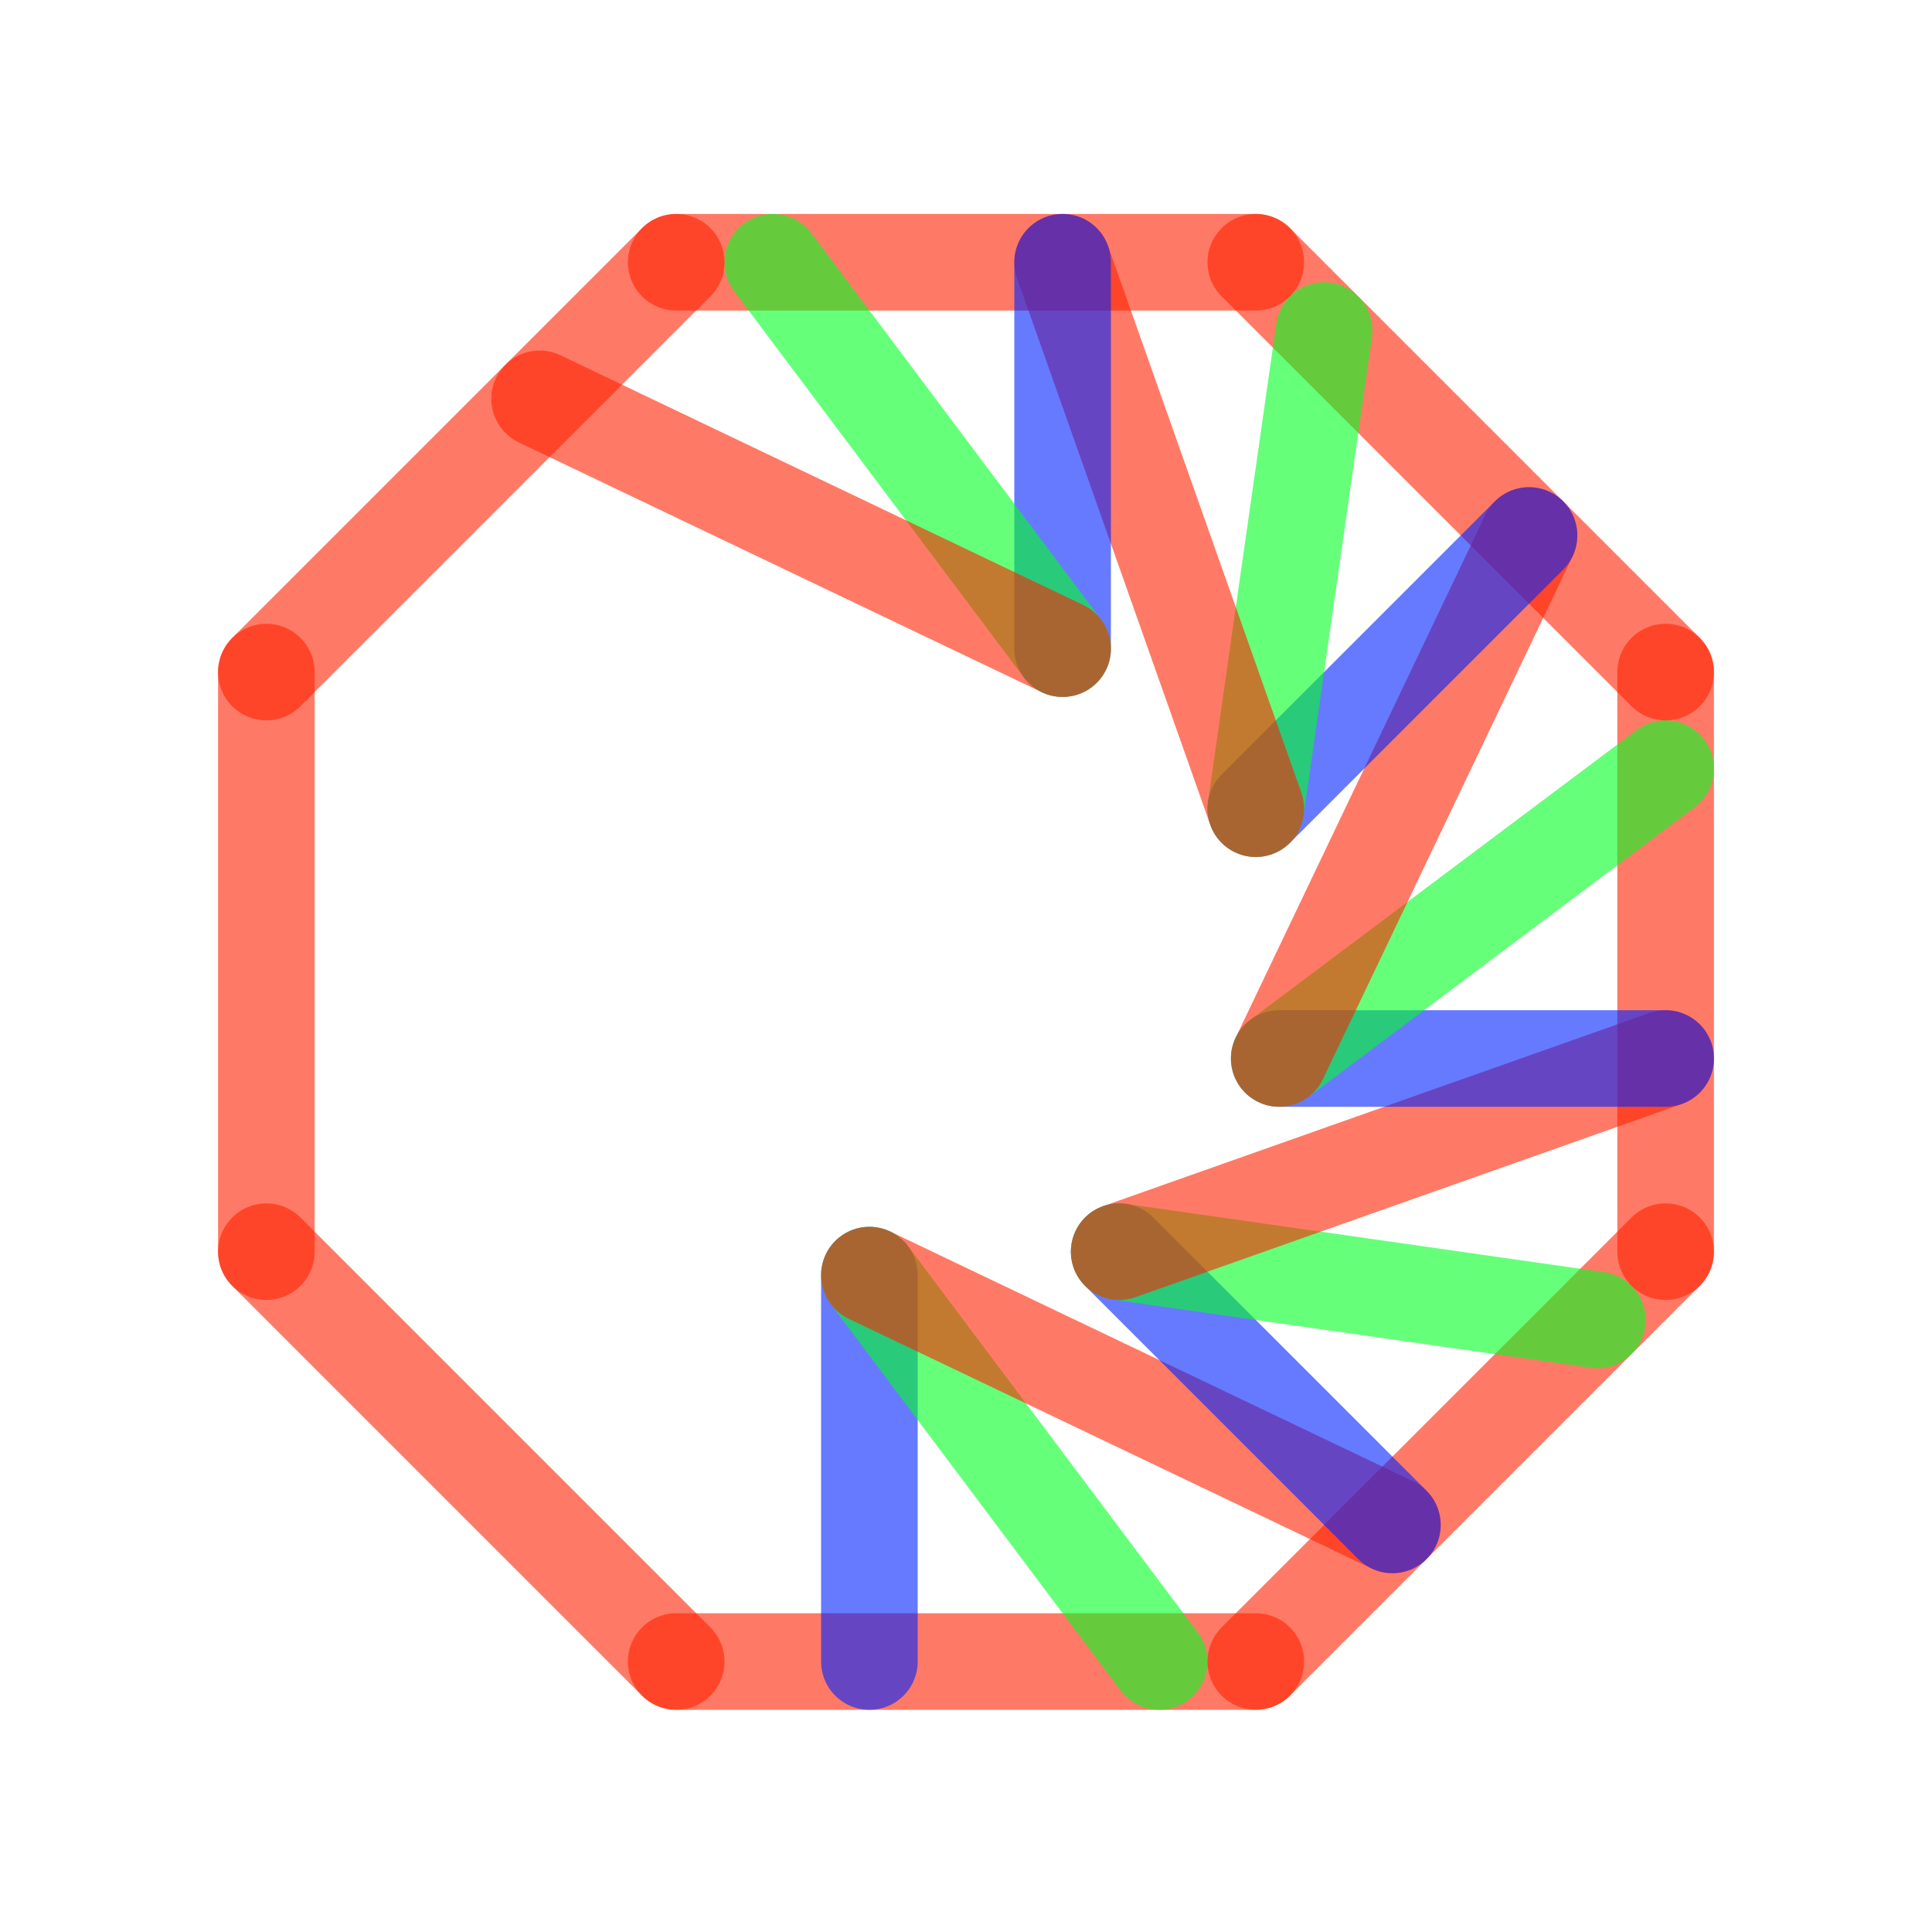
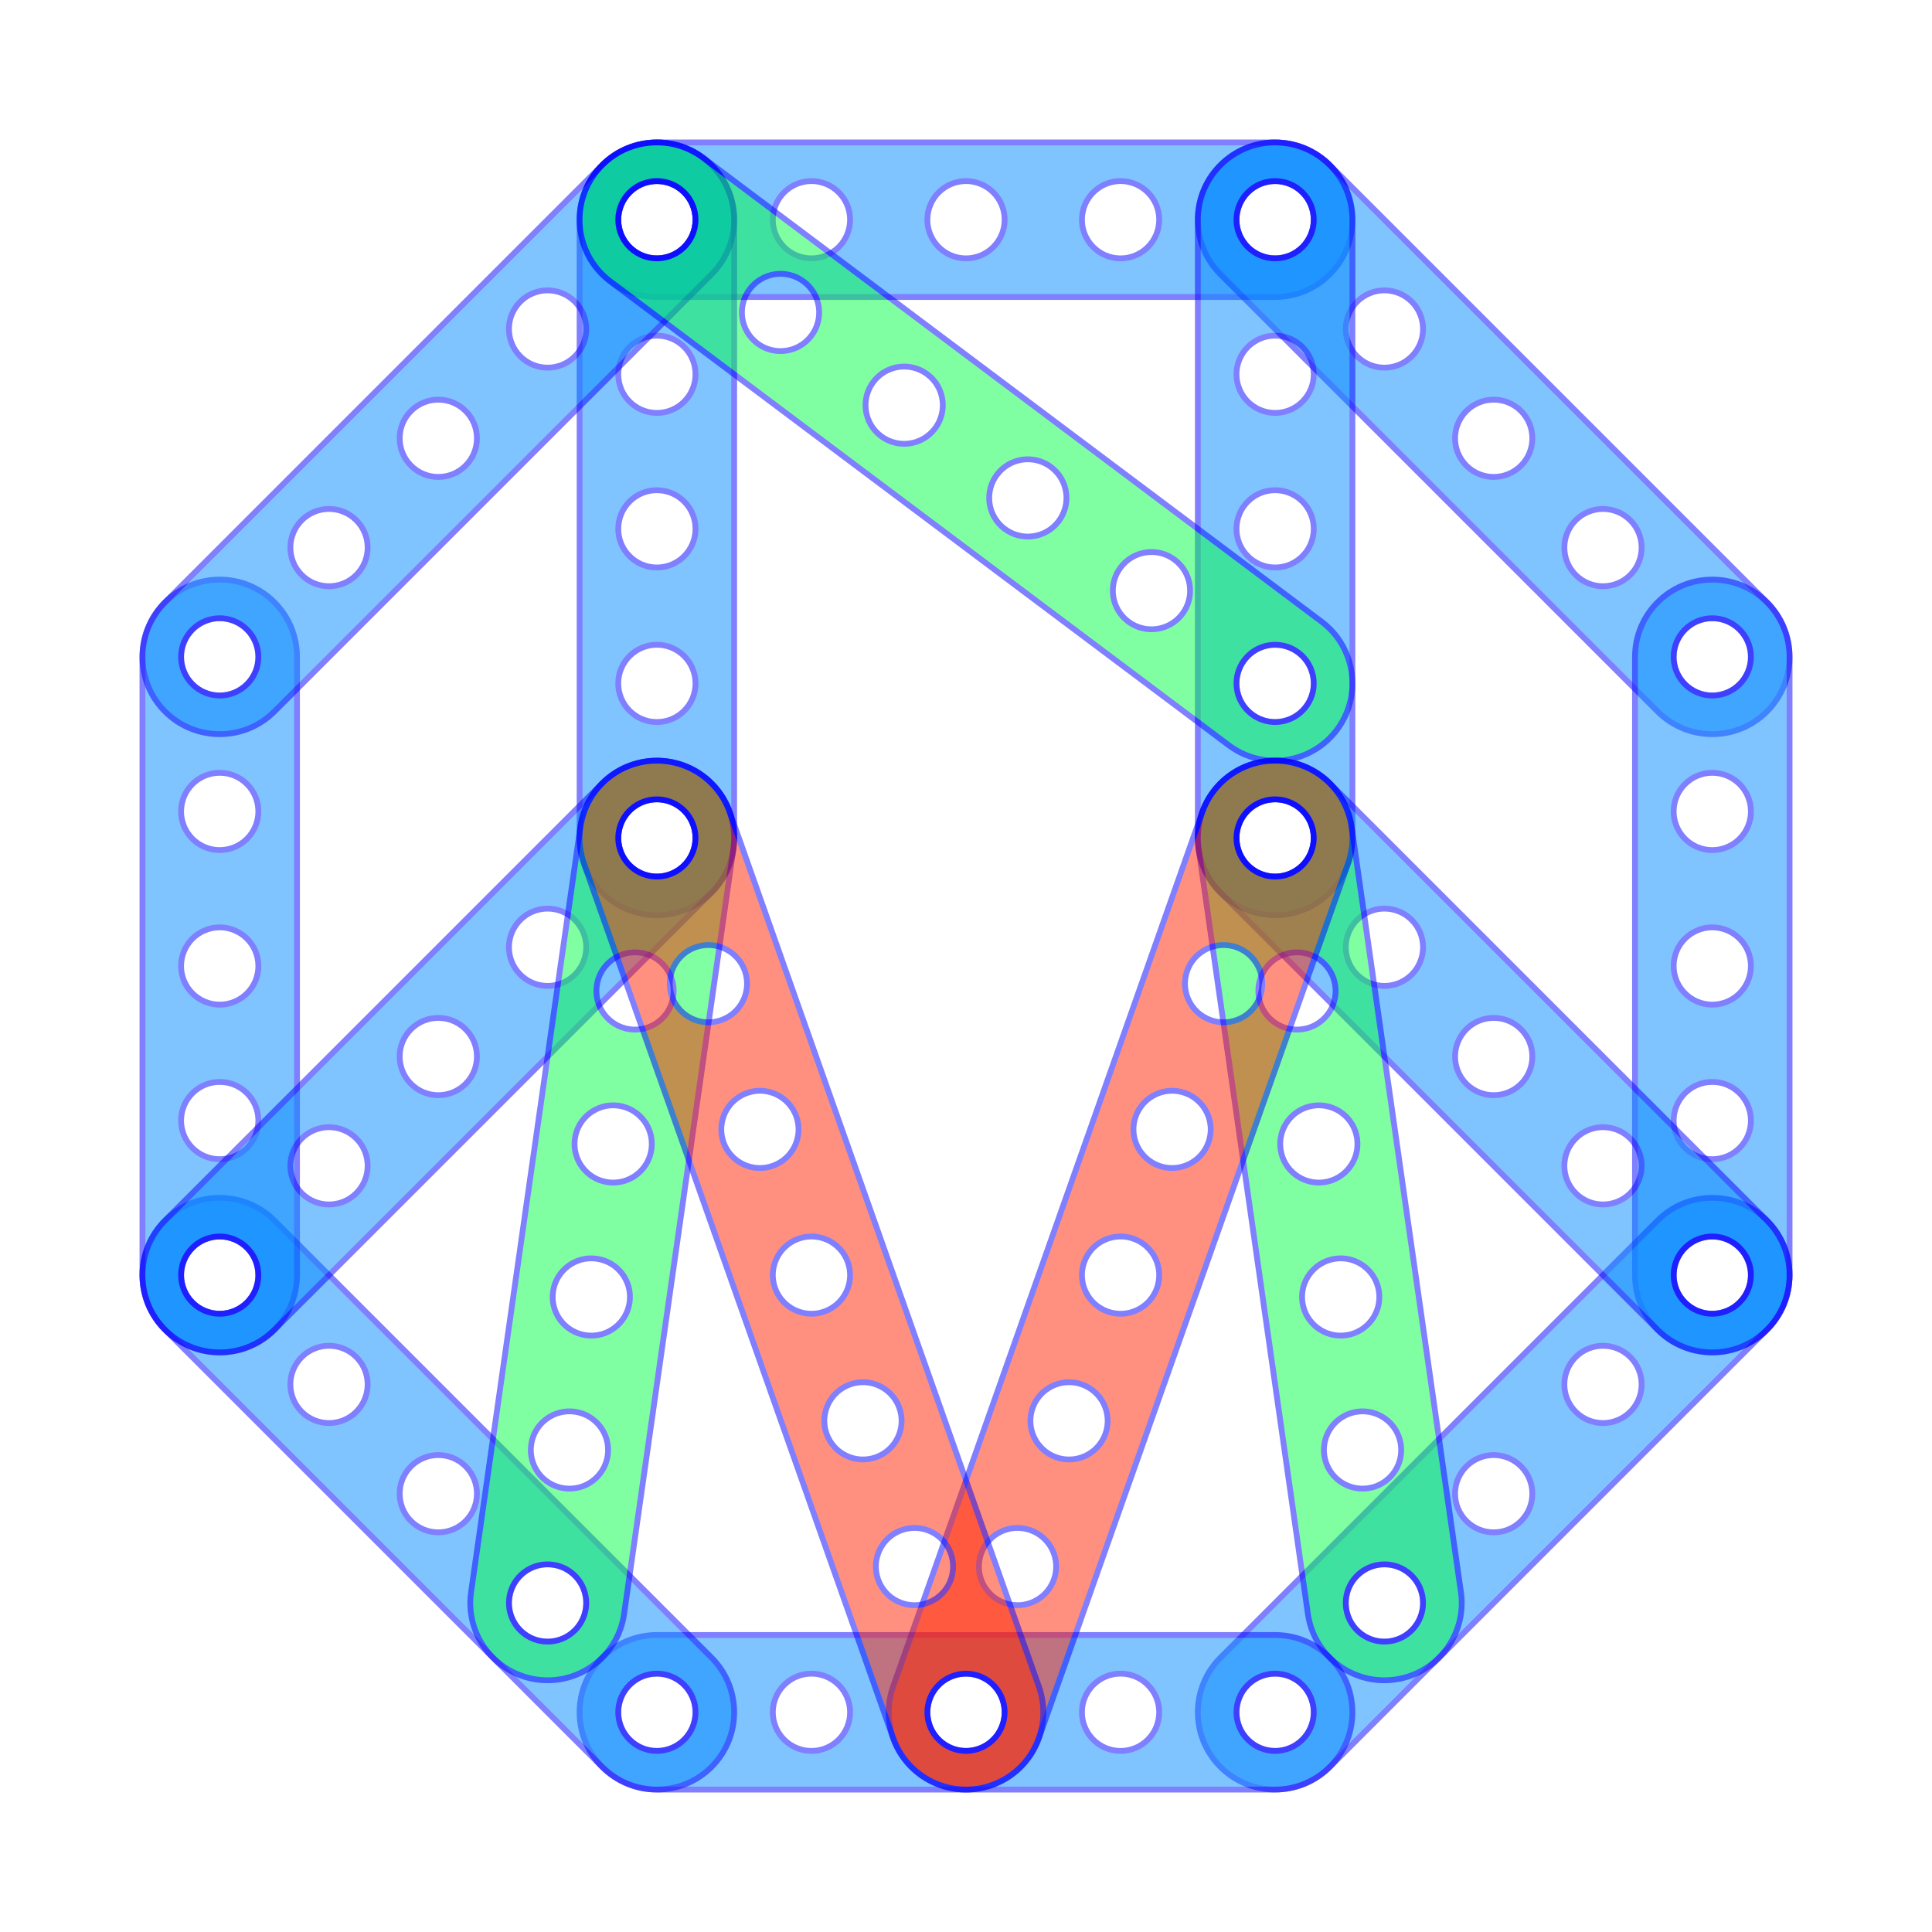
<svg xmlns="http://www.w3.org/2000/svg" width="400" height="400">
-   <g transform="translate(180 344) scale(20 -20)" stroke-width="1px" stroke-linecap="round">
-     <line x1="-2" y1="0" x2="4" y2="0" opacity="0.6" stroke="#f20" />
-     <line x1="0" y1="0" x2="0" y2="4" opacity="0.6" stroke="#02f" />
-     <line x1="0" y1="4" x2="3" y2="0" opacity="0.6" stroke="#0f2" />
-     <line x1="0" y1="4" x2="5.414" y2="1.414" opacity="0.6" stroke="#f20" />
-     <g transform="translate(5.414214 1.414214) rotate(45)">
-       <line x1="-2" y1="0" x2="4" y2="0" opacity="0.6" stroke="#f20" />
-       <line x1="0" y1="0" x2="0" y2="4" opacity="0.6" stroke="#02f" />
-       <line x1="0" y1="4" x2="3" y2="0" opacity="0.6" stroke="#0f2" />
-       <line x1="0" y1="4" x2="5.414" y2="1.414" opacity="0.6" stroke="#f20" />
-       <g transform="translate(5.414214 1.414214) rotate(45)">
-         <line x1="-2" y1="0" x2="4" y2="0" opacity="0.6" stroke="#f20" />
-         <line x1="0" y1="0" x2="0" y2="4" opacity="0.6" stroke="#02f" />
-         <line x1="0" y1="4" x2="3" y2="0" opacity="0.6" stroke="#0f2" />
-         <line x1="0" y1="4" x2="5.414" y2="1.414" opacity="0.6" stroke="#f20" />
-         <g transform="translate(5.414214 1.414214) rotate(45)">
-           <line x1="-2" y1="0" x2="4" y2="0" opacity="0.6" stroke="#f20" />
-           <line x1="0" y1="0" x2="0" y2="4" opacity="0.6" stroke="#02f" />
-           <line x1="0" y1="4" x2="3" y2="0" opacity="0.6" stroke="#0f2" />
-           <line x1="0" y1="4" x2="5.414" y2="1.414" opacity="0.6" stroke="#f20" />
-           <g transform="translate(5.414214 1.414214) rotate(45)">
-             <line x1="-2" y1="0" x2="4" y2="0" opacity="0.6" stroke="#f20" />
-             <line x1="0" y1="0" x2="0" y2="4" opacity="0.6" stroke="#02f" />
-             <line x1="0" y1="4" x2="3" y2="0" opacity="0.6" stroke="#0f2" />
-             <line x1="0" y1="4" x2="5.414" y2="1.414" opacity="0.6" stroke="#f20" />
-             <g transform="translate(5.414214 1.414214) rotate(45)">
-               <line x1="-2" y1="0" x2="4" y2="0" opacity="0.6" stroke="#f20" />
-               <g transform="translate(5.414214 1.414214) rotate(45)">
-                 <line x1="-2" y1="0" x2="4" y2="0" opacity="0.6" stroke="#f20" />
-                 <g transform="translate(5.414214 1.414214) rotate(45)">
-                   <line x1="-2" y1="0" x2="4" y2="0" opacity="0.6" stroke="#f20" />
-                 </g>
-               </g>
-             </g>
-           </g>
-         </g>
-       </g>
+   <g transform="translate(200 200) scale(4 -4) rotate(22.5)" stroke-width="0.3px" stroke-linecap="round" stroke="#00f">
+     <g fill="#08f">
+       <path d="m -4 0 a 4 4 0 0 1 8 0 l 0 32 a 4 4 0 0 1 -8 0 l 0 -32 z m 2 -8 m 0 8 a 2 2 0 0 0 4 0 2 2 0 0 0 -4 0 m 0 8 a 2 2 0 0 0 4 0 2 2 0 0 0 -4 0 m 0 8 a 2 2 0 0 0 4 0 2 2 0 0 0 -4 0 m 0 8 a 2 2 0 0 0 4 0 2 2 0 0 0 -4 0 m 0 8 a 2 2 0 0 0 4 0 2 2 0 0 0 -4 0" transform="rotate(0) translate(0 41.81001) rotate(-112.5)" opacity="0.5" />
+       <path d="m -4 0 a 4 4 0 0 1 8 0 l 0 32 a 4 4 0 0 1 -8 0 l 0 -32 z m 2 -8 m 0 8 a 2 2 0 0 0 4 0 2 2 0 0 0 -4 0 m 0 8 a 2 2 0 0 0 4 0 2 2 0 0 0 -4 0 m 0 8 a 2 2 0 0 0 4 0 2 2 0 0 0 -4 0 m 0 8 a 2 2 0 0 0 4 0 2 2 0 0 0 -4 0 m 0 8 a 2 2 0 0 0 4 0 2 2 0 0 0 -4 0" transform="rotate(0) translate(0 41.81001) rotate(-202.5)" opacity="0.5" />
+       <path d="m -4 0 a 4 4 0 0 1 8 0 l 0 32 a 4 4 0 0 1 -8 0 l 0 -32 z m 2 -8 m 0 8 a 2 2 0 0 0 4 0 2 2 0 0 0 -4 0 m 0 8 a 2 2 0 0 0 4 0 2 2 0 0 0 -4 0 m 0 8 a 2 2 0 0 0 4 0 2 2 0 0 0 -4 0 m 0 8 a 2 2 0 0 0 4 0 2 2 0 0 0 -4 0 m 0 8 a 2 2 0 0 0 4 0 2 2 0 0 0 -4 0" transform="rotate(-45) translate(0 41.81001) rotate(-112.5)" opacity="0.5" />
+       <path d="m -4 0 a 4 4 0 0 1 8 0 l 0 32 a 4 4 0 0 1 -8 0 l 0 -32 z m 2 -8 m 0 8 a 2 2 0 0 0 4 0 2 2 0 0 0 -4 0 m 0 8 a 2 2 0 0 0 4 0 2 2 0 0 0 -4 0 m 0 8 a 2 2 0 0 0 4 0 2 2 0 0 0 -4 0 m 0 8 a 2 2 0 0 0 4 0 2 2 0 0 0 -4 0 m 0 8 a 2 2 0 0 0 4 0 2 2 0 0 0 -4 0" transform="rotate(-45) translate(0 41.81001) rotate(-157.5)" opacity="0.5" />
+       <path d="m -4 0 a 4 4 0 0 1 8 0 l 0 32 a 4 4 0 0 1 -8 0 l 0 -32 z m 2 -8 m 0 8 a 2 2 0 0 0 4 0 2 2 0 0 0 -4 0 m 0 8 a 2 2 0 0 0 4 0 2 2 0 0 0 -4 0 m 0 8 a 2 2 0 0 0 4 0 2 2 0 0 0 -4 0 m 0 8 a 2 2 0 0 0 4 0 2 2 0 0 0 -4 0 m 0 8 a 2 2 0 0 0 4 0 2 2 0 0 0 -4 0" transform="rotate(-90) translate(0 41.81001) rotate(-112.5)" opacity="0.5" />
+       <path d="m -4 0 a 4 4 0 0 1 8 0 l 0 32 a 4 4 0 0 1 -8 0 l 0 -32 z m 2 -8 m 0 8 a 2 2 0 0 0 4 0 2 2 0 0 0 -4 0 m 0 8 a 2 2 0 0 0 4 0 2 2 0 0 0 -4 0 m 0 8 a 2 2 0 0 0 4 0 2 2 0 0 0 -4 0 m 0 8 a 2 2 0 0 0 4 0 2 2 0 0 0 -4 0 m 0 8 a 2 2 0 0 0 4 0 2 2 0 0 0 -4 0" transform="rotate(-135) translate(0 41.81001) rotate(-112.5)" opacity="0.5" />
+       <path d="m -4 0 a 4 4 0 0 1 8 0 l 0 32 a 4 4 0 0 1 -8 0 l 0 -32 z m 2 -8 m 0 8 a 2 2 0 0 0 4 0 2 2 0 0 0 -4 0 m 0 8 a 2 2 0 0 0 4 0 2 2 0 0 0 -4 0 m 0 8 a 2 2 0 0 0 4 0 2 2 0 0 0 -4 0 m 0 8 a 2 2 0 0 0 4 0 2 2 0 0 0 -4 0 m 0 8 a 2 2 0 0 0 4 0 2 2 0 0 0 -4 0" transform="rotate(-135) translate(0 41.81001) rotate(-202.5)" opacity="0.5" />
+       <path d="m -4 0 a 4 4 0 0 1 8 0 l 0 32 a 4 4 0 0 1 -8 0 l 0 -32 z m 2 -8 m 0 8 a 2 2 0 0 0 4 0 2 2 0 0 0 -4 0 m 0 8 a 2 2 0 0 0 4 0 2 2 0 0 0 -4 0 m 0 8 a 2 2 0 0 0 4 0 2 2 0 0 0 -4 0 m 0 8 a 2 2 0 0 0 4 0 2 2 0 0 0 -4 0 m 0 8 a 2 2 0 0 0 4 0 2 2 0 0 0 -4 0" transform="rotate(-180) translate(0 41.81001) rotate(-112.5)" opacity="0.5" />
+       <path d="m -4 0 a 4 4 0 0 1 8 0 l 0 32 a 4 4 0 0 1 -8 0 l 0 -32 z m 2 -8 m 0 8 a 2 2 0 0 0 4 0 2 2 0 0 0 -4 0 m 0 8 a 2 2 0 0 0 4 0 2 2 0 0 0 -4 0 m 0 8 a 2 2 0 0 0 4 0 2 2 0 0 0 -4 0 m 0 8 a 2 2 0 0 0 4 0 2 2 0 0 0 -4 0 m 0 8 a 2 2 0 0 0 4 0 2 2 0 0 0 -4 0" transform="rotate(-225) translate(0 41.81001) rotate(-112.5)" opacity="0.5" />
+       <path d="m -4 0 a 4 4 0 0 1 8 0 l 0 32 a 4 4 0 0 1 -8 0 l 0 -32 z m 2 -8 m 0 8 a 2 2 0 0 0 4 0 2 2 0 0 0 -4 0 m 0 8 a 2 2 0 0 0 4 0 2 2 0 0 0 -4 0 m 0 8 a 2 2 0 0 0 4 0 2 2 0 0 0 -4 0 m 0 8 a 2 2 0 0 0 4 0 2 2 0 0 0 -4 0 m 0 8 a 2 2 0 0 0 4 0 2 2 0 0 0 -4 0" transform="rotate(-270) translate(0 41.81001) rotate(-112.5)" opacity="0.5" />
+       <path d="m -4 0 a 4 4 0 0 1 8 0 l 0 32 a 4 4 0 0 1 -8 0 l 0 -32 z m 2 -8 m 0 8 a 2 2 0 0 0 4 0 2 2 0 0 0 -4 0 m 0 8 a 2 2 0 0 0 4 0 2 2 0 0 0 -4 0 m 0 8 a 2 2 0 0 0 4 0 2 2 0 0 0 -4 0 m 0 8 a 2 2 0 0 0 4 0 2 2 0 0 0 -4 0 m 0 8 a 2 2 0 0 0 4 0 2 2 0 0 0 -4 0" transform="rotate(-270) translate(0 41.81001) rotate(-157.5)" opacity="0.5" />
+       <path d="m -4 0 a 4 4 0 0 1 8 0 l 0 32 a 4 4 0 0 1 -8 0 l 0 -32 z m 2 -8 m 0 8 a 2 2 0 0 0 4 0 2 2 0 0 0 -4 0 m 0 8 a 2 2 0 0 0 4 0 2 2 0 0 0 -4 0 m 0 8 a 2 2 0 0 0 4 0 2 2 0 0 0 -4 0 m 0 8 a 2 2 0 0 0 4 0 2 2 0 0 0 -4 0 m 0 8 a 2 2 0 0 0 4 0 2 2 0 0 0 -4 0" transform="rotate(-315) translate(0 41.81001) rotate(-112.5)" opacity="0.5" />
+     </g>
+     <g fill="#0f4">
+       <path d="m -4 0 a 4 4 0 0 1 8 0 l 0 40 a 4 4 0 0 1 -8 0 l 0 -40 z m 2 -8 m 0 8 a 2 2 0 0 0 4 0 2 2 0 0 0 -4 0 m 0 8 a 2 2 0 0 0 4 0 2 2 0 0 0 -4 0 m 0 8 a 2 2 0 0 0 4 0 2 2 0 0 0 -4 0 m 0 8 a 2 2 0 0 0 4 0 2 2 0 0 0 -4 0 m 0 8 a 2 2 0 0 0 4 0 2 2 0 0 0 -4 0 m 0 8 a 2 2 0 0 0 4 0 2 2 0 0 0 -4 0" transform="rotate(0) translate(0 41.81001) rotate(-149.3699)" opacity="0.5" />
+       <path d="m -4 0 a 4 4 0 0 1 8 0 l 0 40 a 4 4 0 0 1 -8 0 l 0 -40 z m 2 -8 m 0 8 a 2 2 0 0 0 4 0 2 2 0 0 0 -4 0 m 0 8 a 2 2 0 0 0 4 0 2 2 0 0 0 -4 0 m 0 8 a 2 2 0 0 0 4 0 2 2 0 0 0 -4 0 m 0 8 a 2 2 0 0 0 4 0 2 2 0 0 0 -4 0 m 0 8 a 2 2 0 0 0 4 0 2 2 0 0 0 -4 0 m 0 8 a 2 2 0 0 0 4 0 2 2 0 0 0 -4 0" transform="rotate(-135) translate(0 41.81001) rotate(-202.5) translate(0 32) rotate(143.1301)" opacity="0.5" />
+       <path d="m -4 0 a 4 4 0 0 1 8 0 l 0 40 a 4 4 0 0 1 -8 0 l 0 -40 z m 2 -8 m 0 8 a 2 2 0 0 0 4 0 2 2 0 0 0 -4 0 m 0 8 a 2 2 0 0 0 4 0 2 2 0 0 0 -4 0 m 0 8 a 2 2 0 0 0 4 0 2 2 0 0 0 -4 0 m 0 8 a 2 2 0 0 0 4 0 2 2 0 0 0 -4 0 m 0 8 a 2 2 0 0 0 4 0 2 2 0 0 0 -4 0 m 0 8 a 2 2 0 0 0 4 0 2 2 0 0 0 -4 0" transform="rotate(-270) translate(0 41.81001) rotate(-157.5) translate(0 32) rotate(216.8699)" opacity="0.5" />
+     </g>
+     <g fill="#f20">
+       <path d="m -4 0 a 4 4 0 0 1 8 0 l 0 48 a 4 4 0 0 1 -8 0 l 0 -48 z m 2 -8 m 0 8 a 2 2 0 0 0 4 0 2 2 0 0 0 -4 0 m 0 8 a 2 2 0 0 0 4 0 2 2 0 0 0 -4 0 m 0 8 a 2 2 0 0 0 4 0 2 2 0 0 0 -4 0 m 0 8 a 2 2 0 0 0 4 0 2 2 0 0 0 -4 0 m 0 8 a 2 2 0 0 0 4 0 2 2 0 0 0 -4 0 m 0 8 a 2 2 0 0 0 4 0 2 2 0 0 0 -4 0 m 0 8 a 2 2 0 0 0 4 0 2 2 0 0 0 -4 0" transform="rotate(-135) translate(0 41.81001) rotate(-202.5) translate(0 32) rotate(115.5288)" opacity="0.5" />
+       <path d="m -4 0 a 4 4 0 0 1 8 0 l 0 48 a 4 4 0 0 1 -8 0 l 0 -48 z m 2 -8 m 0 8 a 2 2 0 0 0 4 0 2 2 0 0 0 -4 0 m 0 8 a 2 2 0 0 0 4 0 2 2 0 0 0 -4 0 m 0 8 a 2 2 0 0 0 4 0 2 2 0 0 0 -4 0 m 0 8 a 2 2 0 0 0 4 0 2 2 0 0 0 -4 0 m 0 8 a 2 2 0 0 0 4 0 2 2 0 0 0 -4 0 m 0 8 a 2 2 0 0 0 4 0 2 2 0 0 0 -4 0 m 0 8 a 2 2 0 0 0 4 0 2 2 0 0 0 -4 0" transform="rotate(-270) translate(0 41.81001) rotate(-157.5) translate(0 32) rotate(244.4712)" opacity="0.5" />
    </g>
  </g>
</svg>
